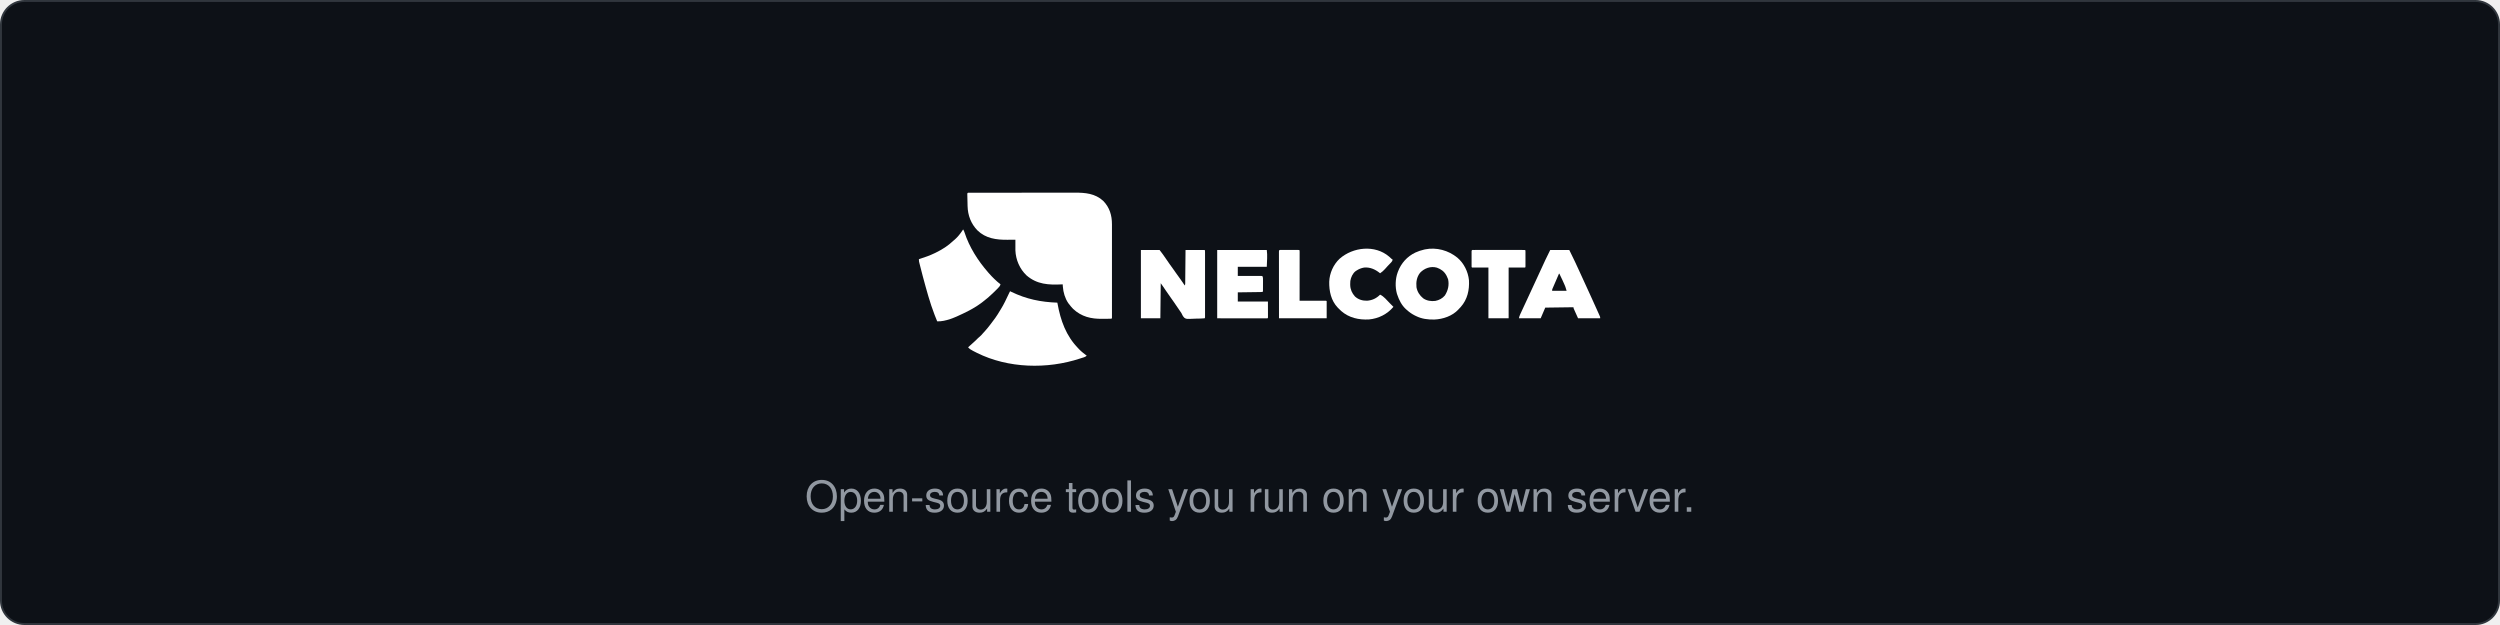
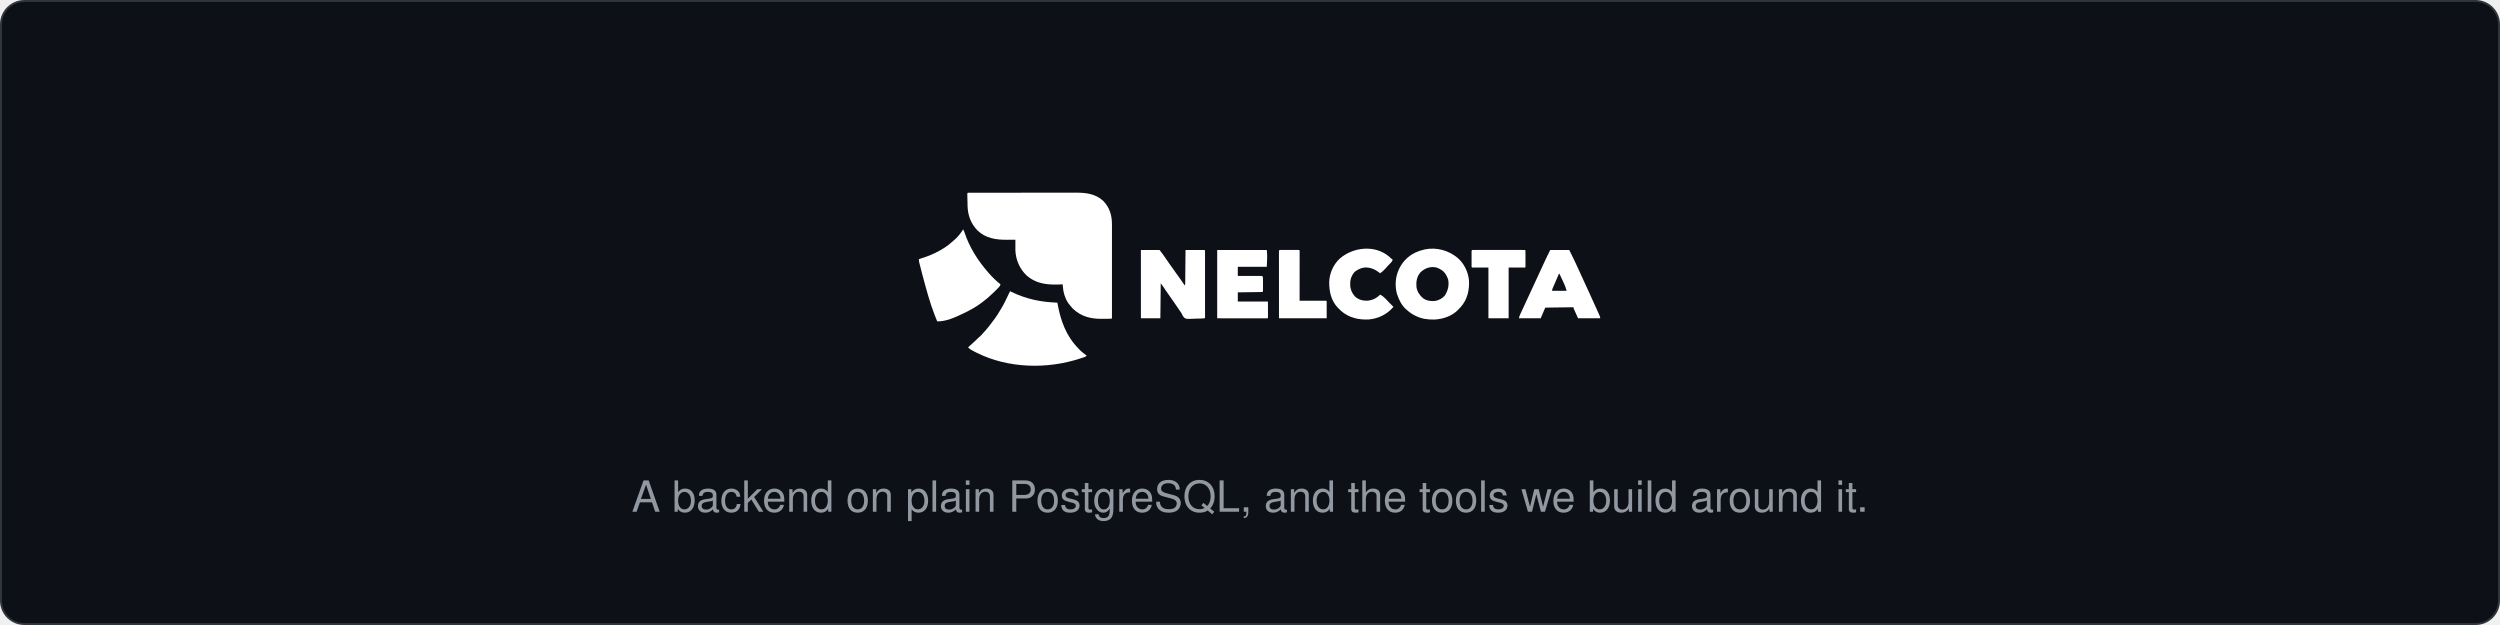
<svg xmlns="http://www.w3.org/2000/svg" viewBox="0 0 1280 320" width="1280" height="320" role="img" aria-labelledby="t">
  <rect x="0.5" y="0.5" width="1279" height="319" rx="12" fill="#0D1117" stroke="#30363D" />
  <svg x="440" y="70" width="400" height="150" viewBox="0 0 2048 768" fill="#FFFFFF">
    <g id="symbol">
      <g id="piece-1">
        <path d="M0 0 C0.529 -0.002 0.529 -0.002 3.204 -0.012 C3.792 -0.011 3.792 -0.011 6.768 -0.009 C8.007 -0.012 9.245 -0.015 10.521 -0.018 C13.975 -0.025 17.429 -0.028 20.883 -0.029 C24.602 -0.03 28.322 -0.038 32.041 -0.045 C40.186 -0.058 48.332 -0.064 56.477 -0.069 C61.567 -0.072 66.657 -0.076 71.746 -0.08 C85.844 -0.092 99.941 -0.103 114.039 -0.106 C114.942 -0.106 115.846 -0.107 116.776 -0.107 C117.682 -0.107 118.587 -0.107 119.52 -0.107 C121.355 -0.108 123.19 -0.108 125.024 -0.109 C125.935 -0.109 126.845 -0.109 127.782 -0.109 C142.495 -0.113 157.208 -0.131 171.921 -0.154 C187.035 -0.178 202.149 -0.19 217.263 -0.192 C225.745 -0.192 234.227 -0.198 242.709 -0.216 C249.94 -0.232 257.172 -0.237 264.403 -0.229 C268.088 -0.225 271.772 -0.225 275.456 -0.24 C303.225 -0.34 329.16 1.751 350.579 21.506 C367.163 38.711 373.326 59.26 373.273 82.843 C373.274 83.899 373.276 84.955 373.277 86.042 C373.281 89.567 373.278 93.091 373.275 96.616 C373.276 99.147 373.278 101.679 373.28 104.21 C373.284 110.363 373.284 116.516 373.281 122.669 C373.279 127.666 373.278 132.664 373.279 137.662 C373.279 138.374 373.28 139.086 373.28 139.82 C373.28 141.266 373.28 142.712 373.281 144.158 C373.284 157.704 373.28 171.251 373.275 184.797 C373.271 196.429 373.271 208.061 373.276 219.693 C373.281 233.203 373.283 246.712 373.28 260.221 C373.28 261.66 373.28 263.099 373.279 264.537 C373.279 265.245 373.279 265.953 373.279 266.682 C373.278 271.68 373.279 276.677 373.282 281.675 C373.285 288.39 373.283 295.105 373.277 301.819 C373.276 304.291 373.276 306.763 373.278 309.234 C373.281 312.592 373.278 315.95 373.273 319.308 C373.275 320.3 373.277 321.292 373.279 322.313 C373.277 323.205 373.274 324.098 373.271 325.017 C373.271 325.793 373.271 326.569 373.271 327.369 C373.146 329.131 373.146 329.131 372.146 330.131 C369.059 330.271 365.996 330.345 362.907 330.37 C361.957 330.378 361.007 330.386 360.029 330.394 C358 330.408 355.971 330.419 353.943 330.427 C351.904 330.438 349.864 330.458 347.825 330.488 C318.556 330.918 293.456 325 271.528 304.553 C267.386 300.343 263.697 295.846 260.146 291.131 C259.675 290.511 259.205 289.891 258.72 289.253 C250.253 276.924 245.611 260.972 244.575 246.241 C244.493 245.091 244.41 243.94 244.325 242.755 C244.295 242.322 244.295 242.322 244.146 240.131 C243.417 240.167 242.688 240.202 241.937 240.239 C207.294 241.873 176.84 240.44 149.438 216.795 C131.364 199.637 121.193 175.901 120.146 151.131 C119.951 141.798 120.017 132.465 120.146 123.131 C119.599 123.137 119.599 123.137 116.835 123.163 C112.696 123.2 108.556 123.223 104.417 123.241 C102.641 123.251 100.866 123.265 99.091 123.282 C70.056 123.562 42.269 119.786 20.633 98.654 C3.702 81.323 -4.691 59.049 -5.206 34.956 C-5.229 33.99 -5.252 33.024 -5.276 32.029 C-5.324 29.998 -5.369 27.966 -5.412 25.935 C-5.48 22.812 -5.557 19.69 -5.636 16.567 C-5.681 14.592 -5.725 12.618 -5.769 10.643 C-5.792 9.705 -5.816 8.766 -5.841 7.799 C-5.858 6.938 -5.875 6.076 -5.892 5.189 C-5.901 4.808 -5.901 4.808 -5.943 2.882 C-5.754 -0.837 -3.098 0.004 0 0 Z " transform="translate(288.8545,146.8686)" fill-rule="evenodd" />
      </g>
      <g id="piece-2">
        <path d="M0 0 C1.774 2.661 2.681 4.877 3.647 7.885 C16.1 46.327 38.637 81.687 65 112 C65.37 112.427 65.37 112.427 67.242 114.586 C76.701 125.293 86.703 135.239 98 144 C96.577 148.595 93.985 151.424 90.617 154.711 C90.084 155.242 89.551 155.773 89.002 156.321 C87.874 157.442 86.742 158.56 85.607 159.674 C83.895 161.356 82.193 163.048 80.492 164.742 C70.876 174.29 60.842 182.874 50 191 C49.456 191.412 48.912 191.823 48.352 192.247 C33.661 203.309 17.581 212.118 1 220 C0.263 220.358 -0.475 220.716 -1.234 221.085 C-20.757 230.527 -45.849 241.827 -68 241 C-70.063 236.024 -72.045 231.019 -74 226 C-74.306 225.222 -74.611 224.443 -74.926 223.642 C-87.325 191.687 -96.172 158.232 -105.125 125.188 C-105.389 124.215 -105.653 123.243 -105.924 122.242 C-108.701 111.981 -111.368 101.696 -113.867 91.363 C-114.083 90.481 -114.299 89.598 -114.522 88.689 C-114.619 88.279 -114.619 88.279 -115.113 86.204 C-115.199 85.846 -115.199 85.846 -115.634 84.03 C-116 82 -116 82 -116 78 C-115.367 77.8 -114.734 77.599 -114.083 77.393 C-100.337 73.007 -86.973 68.336 -74 62 C-73.239 61.632 -72.478 61.264 -71.694 60.884 C-55.017 52.725 -39.425 42.889 -26 30 C-24.651 28.848 -23.297 27.702 -21.938 26.562 C-14.074 19.682 -7.752 11.684 -2 3 C-1.34 2.01 -0.68 1.02 0 0 Z " transform="translate(272,243)" fill-rule="evenodd" />
      </g>
      <g id="piece-3">
        <path d="M0 0 C1.14 0.557 2.279 1.114 3.453 1.688 C42.825 20.749 80.443 28.434 124 30 C124.12 30.672 124.24 31.345 124.364 32.038 C132.443 76.81 146.624 116.919 179 150 C179.672 150.722 180.343 151.444 181.035 152.188 C187.058 158.53 194.068 163.704 201 169 C197.038 172.962 190.809 174.008 185.562 175.75 C185.227 175.862 185.227 175.862 183.53 176.427 C97.357 204.93 -5.218 202.29 -86.645 161.711 C-88.911 160.561 -91.175 159.408 -93.438 158.25 C-94.51 157.707 -95.583 157.164 -96.688 156.605 C-101.88 153.906 -106.209 151.499 -110 147 C-99.499 137.407 -99.499 137.407 -94.875 133.438 C-91.068 130.139 -87.56 126.579 -84.027 122.992 C-82 121 -82 121 -79.375 118.938 C-76.569 116.649 -74.365 114.086 -72.02 111.336 C-69.734 108.692 -67.37 106.13 -65 103.562 C-60.734 98.879 -56.818 94.05 -53 89 C-52.252 88.047 -51.505 87.095 -50.734 86.113 C-42.337 75.409 -34.304 64.328 -27.488 52.539 C-26.421 50.718 -25.309 48.924 -24.168 47.148 C-16.119 34.395 -9.913 20.668 -3.461 7.062 C-2.331 4.694 -1.185 2.34 0 0 Z " transform="translate(395,405)" fill-rule="evenodd" />
      </g>
    </g>
    <g id="wordmark">
      <g id="letter-1">
        <path d="M0 0 C16.17 0 32.34 0 49 0 C54.596 7.275 59.842 14.114 64.812 21.711 C71.466 31.715 78.575 41.424 85.569 51.192 C87.838 54.363 90.087 57.548 92.312 60.75 C96.198 66.329 100.201 71.824 104.206 77.317 C107.939 82.459 111.513 87.688 115 93 C116.647 89.707 116.181 86.041 116.205 82.419 C116.215 81.532 116.225 80.644 116.235 79.729 C116.267 76.785 116.292 73.842 116.316 70.898 C116.337 68.861 116.358 66.824 116.379 64.786 C116.435 59.417 116.484 54.048 116.532 48.679 C116.582 43.202 116.638 37.726 116.693 32.25 C116.801 21.5 116.902 10.75 117 0 C124.102 -0.025 131.205 -0.043 138.307 -0.055 C140.726 -0.06 143.144 -0.067 145.562 -0.075 C149.03 -0.088 152.497 -0.093 155.965 -0.098 C157.053 -0.103 158.142 -0.108 159.263 -0.113 C159.764 -0.113 159.764 -0.113 162.297 -0.114 C162.74 -0.115 162.74 -0.115 164.982 -0.12 C167 0 167 0 168 1 C168.099 3.276 168.126 5.555 168.127 7.833 C168.129 8.556 168.13 9.279 168.132 10.024 C168.136 12.464 168.133 14.905 168.129 17.346 C168.131 19.088 168.133 20.83 168.135 22.573 C168.139 27.318 168.137 32.064 168.134 36.81 C168.132 41.765 168.134 46.72 168.136 51.675 C168.138 59.998 168.135 68.32 168.13 76.643 C168.125 86.28 168.127 95.917 168.132 105.553 C168.137 113.811 168.137 122.07 168.135 130.328 C168.133 135.267 168.133 140.206 168.136 145.145 C168.139 149.787 168.137 154.43 168.131 159.072 C168.13 160.781 168.13 162.49 168.133 164.199 C168.135 166.522 168.132 168.844 168.127 171.167 C168.127 171.818 168.127 171.818 168.126 175.115 C168 178 168 178 167 179 C159.95 179.76 152.768 179.7 145.684 179.844 C143.285 179.906 140.886 179.995 138.489 180.111 C119.162 181.032 119.162 181.032 113.979 177.701 C110.235 174.044 108.168 169.707 106 165 C105.061 163.575 104.093 162.169 103.074 160.801 C102.277 159.639 101.482 158.476 100.688 157.312 C100.244 156.665 99.8 156.018 99.343 155.351 C96.787 151.621 94.24 147.885 91.695 144.148 C91.132 143.323 90.569 142.498 89.99 141.647 C88.914 140.069 87.839 138.49 86.766 136.909 C83.961 132.795 81.093 128.739 78.148 124.723 C73.721 118.665 69.51 112.469 65.312 106.25 C63.851 104.088 62.389 101.927 60.926 99.766 C60.608 99.295 60.608 99.295 59.001 96.915 C56.711 93.58 54.352 90.292 52 87 C51.67 117.36 51.34 147.72 51 179 C34.17 179 17.34 179 0 179 C0 119.93 0 60.86 0 0 Z " transform="translate(738,297)" fill-rule="evenodd" />
      </g>
      <g id="letter-2">
        <path d="M0 0 C42.9 0 85.8 0 130 0 C132.074 14.519 130.396 29.339 130 44 C104.92 44 79.84 44 54 44 C54 51.92 54 59.84 54 68 C55.898 67.995 57.796 67.99 59.751 67.984 C66.014 67.968 72.276 67.957 78.539 67.948 C82.337 67.943 86.135 67.936 89.933 67.925 C93.596 67.914 97.259 67.908 100.923 67.905 C102.322 67.903 103.722 67.9 105.121 67.894 C107.077 67.887 109.034 67.887 110.99 67.886 C111.547 67.885 111.547 67.885 114.368 67.88 C117 68 117 68 119 69 C120.274 72.822 120.124 76.407 120.098 80.387 C120.096 81.204 120.095 82.021 120.093 82.863 C120.088 85.471 120.075 88.079 120.062 90.688 C120.057 92.456 120.053 94.225 120.049 95.994 C120.038 100.329 120.021 104.665 120 109 C117.244 110.378 114.982 110.163 111.898 110.205 C110.617 110.225 109.336 110.245 108.016 110.266 C106.612 110.283 105.208 110.3 103.805 110.316 C102.373 110.337 100.941 110.358 99.509 110.379 C95.737 110.435 91.966 110.484 88.195 110.532 C84.347 110.582 80.5 110.638 76.652 110.693 C69.102 110.801 61.551 110.902 54 111 C54 118.92 54 126.84 54 135 C80.07 135 106.14 135 133 135 C133.01 138.537 133.01 138.537 133.062 156.438 C133.072 158.673 133.081 160.909 133.09 163.213 C133.093 164.974 133.096 166.735 133.098 168.496 C133.103 169.419 133.108 170.343 133.113 171.294 C133.113 171.731 133.113 171.731 133.114 173.939 C133.116 174.701 133.118 175.463 133.12 176.247 C133 178 133 178 132 179 C130.292 179.096 128.579 179.122 126.869 179.12 C125.759 179.122 124.649 179.123 123.506 179.124 C122.273 179.121 121.04 179.117 119.769 179.114 C118.461 179.114 117.152 179.114 115.804 179.114 C112.253 179.114 108.702 179.108 105.151 179.101 C101.823 179.096 98.495 179.095 95.167 179.095 C85.424 179.089 75.681 179.075 65.938 179.062 C44.178 179.042 22.419 179.021 0 179 C0 119.93 0 60.86 0 0 Z " transform="translate(938,297)" fill-rule="evenodd" />
      </g>
      <g id="letter-3">
        <path d="M0 0 C1.038 -0.003 2.076 -0.006 3.145 -0.01 C3.709 -0.009 3.709 -0.009 6.566 -0.003 C7.717 -0.004 8.867 -0.005 10.052 -0.006 C12.49 -0.007 14.928 -0.005 17.366 -0.001 C21.113 0.004 24.859 -0.001 28.605 -0.007 C30.967 -0.007 33.329 -0.005 35.691 -0.003 C36.821 -0.005 37.95 -0.007 39.113 -0.01 C40.151 -0.006 41.189 -0.003 42.258 0 C43.176 0.001 44.095 0.002 45.041 0.002 C47.129 0.129 47.129 0.129 48.129 1.129 C48.225 2.838 48.251 4.55 48.249 6.261 C48.251 7.373 48.252 8.485 48.253 9.631 C48.252 10.246 48.252 10.246 48.242 13.36 C48.243 14.648 48.243 15.935 48.243 17.262 C48.243 20.803 48.237 24.344 48.23 27.885 C48.224 31.582 48.223 35.279 48.222 38.976 C48.219 45.981 48.211 52.987 48.201 59.992 C48.19 67.965 48.184 75.938 48.179 83.912 C48.169 100.318 48.151 116.724 48.129 133.129 C48.566 133.128 48.566 133.128 50.78 133.123 C59.006 133.103 67.232 133.087 75.458 133.078 C79.687 133.072 83.917 133.065 88.146 133.054 C92.225 133.043 96.303 133.037 100.381 133.035 C101.941 133.033 103.5 133.029 105.059 133.024 C107.236 133.016 109.413 133.015 111.59 133.016 C112.831 133.014 114.072 133.011 115.351 133.009 C118.129 133.129 118.129 133.129 119.129 134.129 C119.129 148.979 119.129 163.829 119.129 179.129 C77.879 179.129 36.629 179.129 -5.871 179.129 C-5.911 134.532 -5.911 134.532 -5.92 115.905 C-5.926 103.021 -5.933 90.138 -5.947 77.255 C-5.956 67.874 -5.963 58.492 -5.965 49.111 C-5.966 44.141 -5.97 39.17 -5.977 34.2 C-5.984 29.527 -5.986 24.855 -5.984 20.182 C-5.984 18.462 -5.986 16.742 -5.99 15.021 C-5.995 12.683 -5.994 10.345 -5.991 8.007 C-5.992 6.696 -5.993 5.384 -5.994 4.032 C-5.794 -0.694 -4.273 0.004 0 0 Z " transform="translate(1105.871,296.8706)" fill-rule="evenodd" />
      </g>
      <g id="letter-4">
        <path d="M0 0 C1.752 1.571 3.488 3.162 5.199 4.777 C7.195 6.598 7.195 6.598 9.195 7.598 C8.61 10.838 7.661 12.522 5.387 14.883 C5.098 15.187 5.098 15.187 3.637 16.725 C3.017 17.364 2.397 18.002 1.758 18.66 C0.474 20.003 -0.808 21.347 -2.09 22.691 C-2.723 23.353 -3.356 24.014 -4.008 24.695 C-6.464 27.296 -8.816 29.976 -11.18 32.66 C-15.019 36.919 -19.025 40.433 -23.805 43.598 C-24.22 43.246 -24.635 42.894 -25.062 42.531 C-36.805 33.122 -50.566 27.115 -65.805 28.598 C-73.186 29.936 -79.551 32.472 -85.805 36.598 C-86.421 36.993 -87.037 37.389 -87.672 37.797 C-95.623 43.681 -100.163 54.027 -101.805 63.598 C-102.077 66.397 -102.14 69.161 -102.117 71.973 C-102.112 72.717 -102.106 73.46 -102.1 74.227 C-101.843 85.896 -97.516 95.651 -89.68 104.348 C-80.913 112.497 -69.73 115.784 -57.984 115.508 C-44.599 114.567 -33.268 109.267 -23.805 99.598 C-13.971 103.921 -6.112 114.16 1.32 121.66 C2.286 122.631 3.252 123.602 4.219 124.572 C6.547 126.912 8.872 129.254 11.195 131.598 C-5.007 150.845 -27.76 162.266 -52.805 164.598 C-79.361 166.098 -105.36 160.39 -125.761 142.451 C-128.18 140.232 -130.497 137.933 -132.805 135.598 C-133.458 134.954 -134.112 134.311 -134.785 133.648 C-152.387 115.08 -157.596 90.388 -157.109 65.648 C-156.261 43.304 -146.274 20.811 -129.887 5.426 C-94.845 -25.343 -37.173 -31.84 0 0 Z " transform="translate(1388.805,314.4023)" fill-rule="evenodd" />
      </g>
      <g id="letter-5">
        <path d="M0 0 C17.131 14.551 27.958 36.532 30.301 58.859 C31.758 84.678 26.323 109.358 8.801 129.172 C7.309 130.742 5.809 132.305 4.301 133.859 C3.688 134.545 3.076 135.231 2.445 135.938 C-13.187 152.87 -37.806 161.175 -60.371 162.098 C-77.193 162.463 -93.499 160.502 -108.699 152.859 C-109.764 152.345 -110.829 151.831 -111.926 151.301 C-119.698 147.36 -126.237 142.686 -132.699 136.859 C-133.554 136.11 -134.409 135.361 -135.289 134.59 C-146.338 124.324 -152.954 111.003 -157.699 96.859 C-158.04 95.846 -158.38 94.833 -158.73 93.789 C-163.367 76.66 -162.816 55.523 -156.699 38.859 C-156.463 38.206 -156.227 37.553 -155.984 36.88 C-147.769 14.709 -131.749 -3.236 -110.324 -13.453 C-102.963 -16.83 -95.607 -19.328 -87.699 -21.141 C-86.765 -21.365 -85.83 -21.589 -84.867 -21.82 C-54.872 -27.945 -23.384 -19.22 0 0 Z M-97.879 39.543 C-106.645 50.698 -108.635 63.599 -107.297 77.438 C-105.256 89.121 -98.798 99.216 -89.555 106.582 C-80.292 112.959 -68.991 114.664 -57.949 113.297 C-48.017 111.38 -39.181 106.747 -32.699 98.859 C-24.48 85.562 -21.208 72.047 -24.383 56.516 C-25.314 53.827 -26.387 51.382 -27.699 48.859 C-28.135 47.989 -28.571 47.119 -29.02 46.223 C-34.645 35.941 -42.851 30.077 -53.762 26.109 C-69.857 21.437 -86.678 27.594 -97.879 39.543 Z " transform="translate(1567.699,317.1406)" fill-rule="evenodd" />
      </g>
      <g id="letter-6">
        <path d="M0 0 C0.585 -0.001 0.585 -0.001 3.544 -0.009 C4.839 -0.007 6.133 -0.004 7.467 -0.002 C8.835 -0.004 10.203 -0.006 11.571 -0.008 C15.296 -0.012 19.021 -0.011 22.746 -0.007 C26.636 -0.005 30.526 -0.007 34.416 -0.009 C40.95 -0.011 47.483 -0.008 54.017 -0.003 C61.582 0.002 69.146 0 76.711 -0.005 C83.194 -0.01 89.677 -0.01 96.16 -0.008 C100.038 -0.006 103.915 -0.006 107.792 -0.009 C111.436 -0.012 115.081 -0.01 118.725 -0.004 C120.708 -0.002 122.692 -0.005 124.675 -0.009 C125.845 -0.006 127.014 -0.003 128.219 0 C129.242 0 130.265 0.001 131.318 0.001 C133.609 0.127 133.609 0.127 134.609 1.127 C134.707 2.503 134.737 3.884 134.739 5.264 C134.742 6.141 134.745 7.019 134.748 7.923 C134.747 8.4 134.747 8.4 134.742 10.814 C134.743 11.787 134.744 12.76 134.745 13.762 C134.746 15.824 134.744 17.885 134.74 19.946 C134.735 23.113 134.74 26.28 134.746 29.447 C134.746 31.445 134.744 33.442 134.742 35.439 C134.744 36.394 134.746 37.348 134.748 38.331 C134.747 38.77 134.747 38.77 134.739 40.99 C134.738 41.767 134.737 42.543 134.736 43.343 C134.609 45.127 134.609 45.127 133.609 46.127 C119.419 46.127 105.229 46.127 90.609 46.127 C90.609 90.017 90.609 133.907 90.609 179.127 C73.119 179.127 55.629 179.127 37.609 179.127 C37.609 135.237 37.609 91.347 37.609 46.127 C23.419 46.127 9.229 46.127 -5.391 46.127 C-6.936 44.582 -6.518 43.14 -6.52 40.99 C-6.523 40.113 -6.526 39.235 -6.529 38.331 C-6.527 37.377 -6.525 36.423 -6.523 35.439 C-6.524 34.467 -6.525 33.494 -6.526 32.491 C-6.527 30.43 -6.525 28.369 -6.521 26.308 C-6.516 23.141 -6.521 19.974 -6.527 16.807 C-6.527 14.809 -6.525 12.812 -6.523 10.814 C-6.525 9.86 -6.527 8.906 -6.529 7.923 C-6.526 7.046 -6.523 6.168 -6.52 5.264 C-6.519 4.487 -6.518 3.711 -6.517 2.911 C-6.24 -0.994 -3.247 0.001 0 0 Z " transform="translate(1611.391,296.873)" fill-rule="evenodd" />
      </g>
      <g id="letter-7">
        <path d="M0 0 C16.5 0 33 0 50 0 C54.91 9.819 59.763 19.609 64.375 29.562 C64.967 30.836 65.559 32.109 66.151 33.382 C67.76 36.845 69.366 40.311 70.971 43.777 C72.031 46.067 73.092 48.357 74.153 50.646 C83.598 71.038 92.971 91.461 102.246 111.93 C104.45 116.793 106.663 121.651 108.879 126.508 C114.779 139.442 120.662 152.384 126.438 165.375 C126.904 166.415 127.371 167.456 127.853 168.527 C128.271 169.475 128.69 170.422 129.121 171.398 C129.486 172.22 129.852 173.042 130.228 173.888 C131 176 131 176 131 179 C111.86 179 92.72 179 73 179 C71.02 174.586 69.04 170.173 67 165.625 C66.374 164.234 65.747 162.842 65.102 161.409 C64.614 160.317 64.127 159.226 63.625 158.102 C63.122 156.981 62.62 155.86 62.102 154.706 C61 152 61 152 61 150 C36.58 150.33 12.16 150.66 -13 151 C-16.96 160.24 -20.92 169.48 -25 179 C-43.81 179 -62.62 179 -82 179 C-81.233 175.167 -80.545 172.659 -78.961 169.227 C-78.755 168.777 -78.755 168.777 -77.713 166.503 C-77.272 165.553 -76.83 164.603 -76.375 163.625 C-75.919 162.634 -75.463 161.643 -74.994 160.622 C-73.668 157.745 -72.336 154.872 -71 152 C-70.841 151.658 -70.841 151.658 -70.037 149.927 C-68.681 147.01 -67.318 144.096 -65.953 141.184 C-63.404 135.737 -60.892 130.274 -58.375 124.812 C-54.222 115.806 -50.056 106.806 -45.875 97.812 C-40.955 87.227 -36.057 76.631 -31.167 66.031 C-28.863 61.035 -26.557 56.039 -24.251 51.043 C-22.519 47.291 -20.787 43.539 -19.058 39.786 C-17.333 36.043 -15.604 32.303 -13.875 28.562 C-13.633 28.037 -13.633 28.037 -12.41 25.379 C-8.447 16.818 -4.226 8.451 0 0 Z M23 62 C20.429 67.923 17.866 73.85 15.31 79.78 C14.438 81.797 13.565 83.814 12.69 85.829 C11.434 88.724 10.185 91.621 8.938 94.52 C8.544 95.423 8.15 96.326 7.744 97.257 C7.384 98.097 7.024 98.938 6.652 99.804 C6.333 100.543 6.013 101.283 5.683 102.045 C5 104 5 104 5 107 C17.54 107 30.08 107 43 107 C39.623 95.745 39.623 95.745 37.223 90.398 C36.709 89.249 36.195 88.099 35.666 86.914 C35.137 85.746 34.608 84.578 34.062 83.375 C33.537 82.199 33.012 81.024 32.471 79.812 C29.774 73.805 27.003 67.86 24 62 C23.67 62 23.34 62 23 62 Z " transform="translate(1811,297)" fill-rule="evenodd" />
      </g>
    </g>
  </svg>
-   <text x="640" y="262" text-anchor="middle" font-family="'Segoe UI', -apple-system, BlinkMacSystemFont, Helvetica, Arial, sans-serif" font-size="22" fill="#9198A1">Open-source tools you run on your own server.</text>
+   <text x="640" y="262" text-anchor="middle" font-family="'Segoe UI', -apple-system, BlinkMacSystemFont, Helvetica, Arial, sans-serif" font-size="22" fill="#9198A1">A backend on plain PostgreSQL, and the tools we build around it.</text>
</svg>
